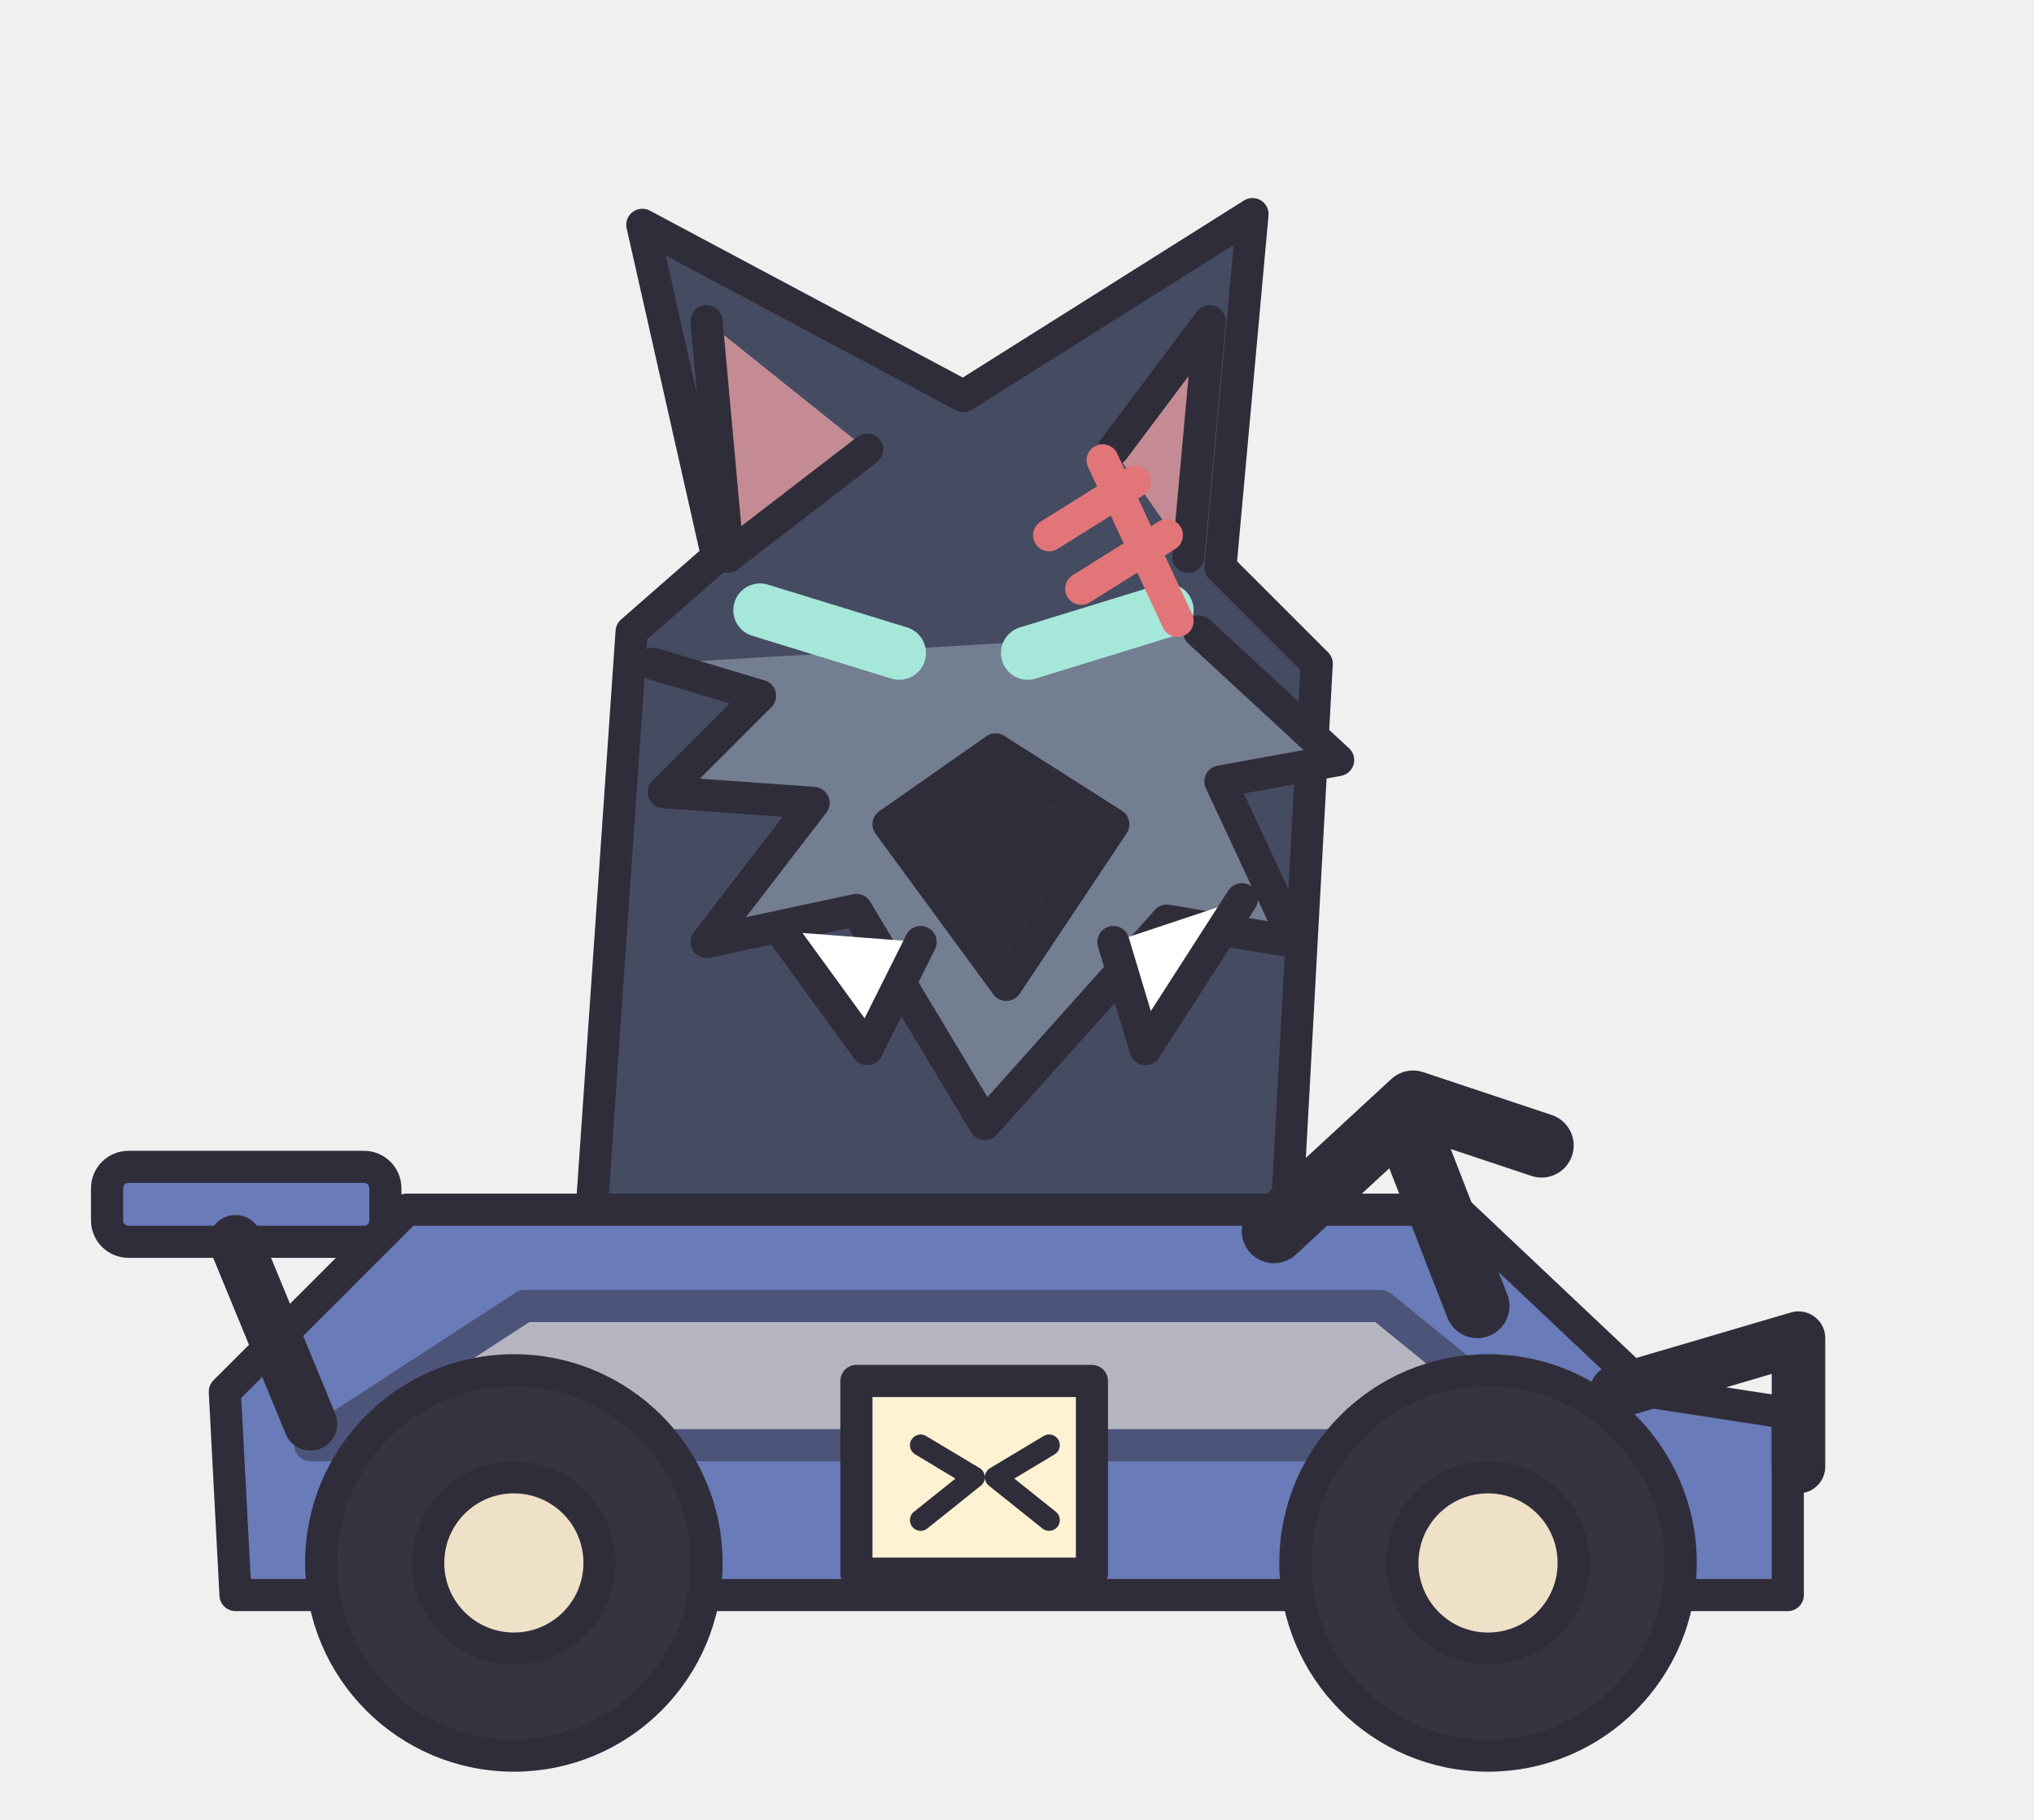
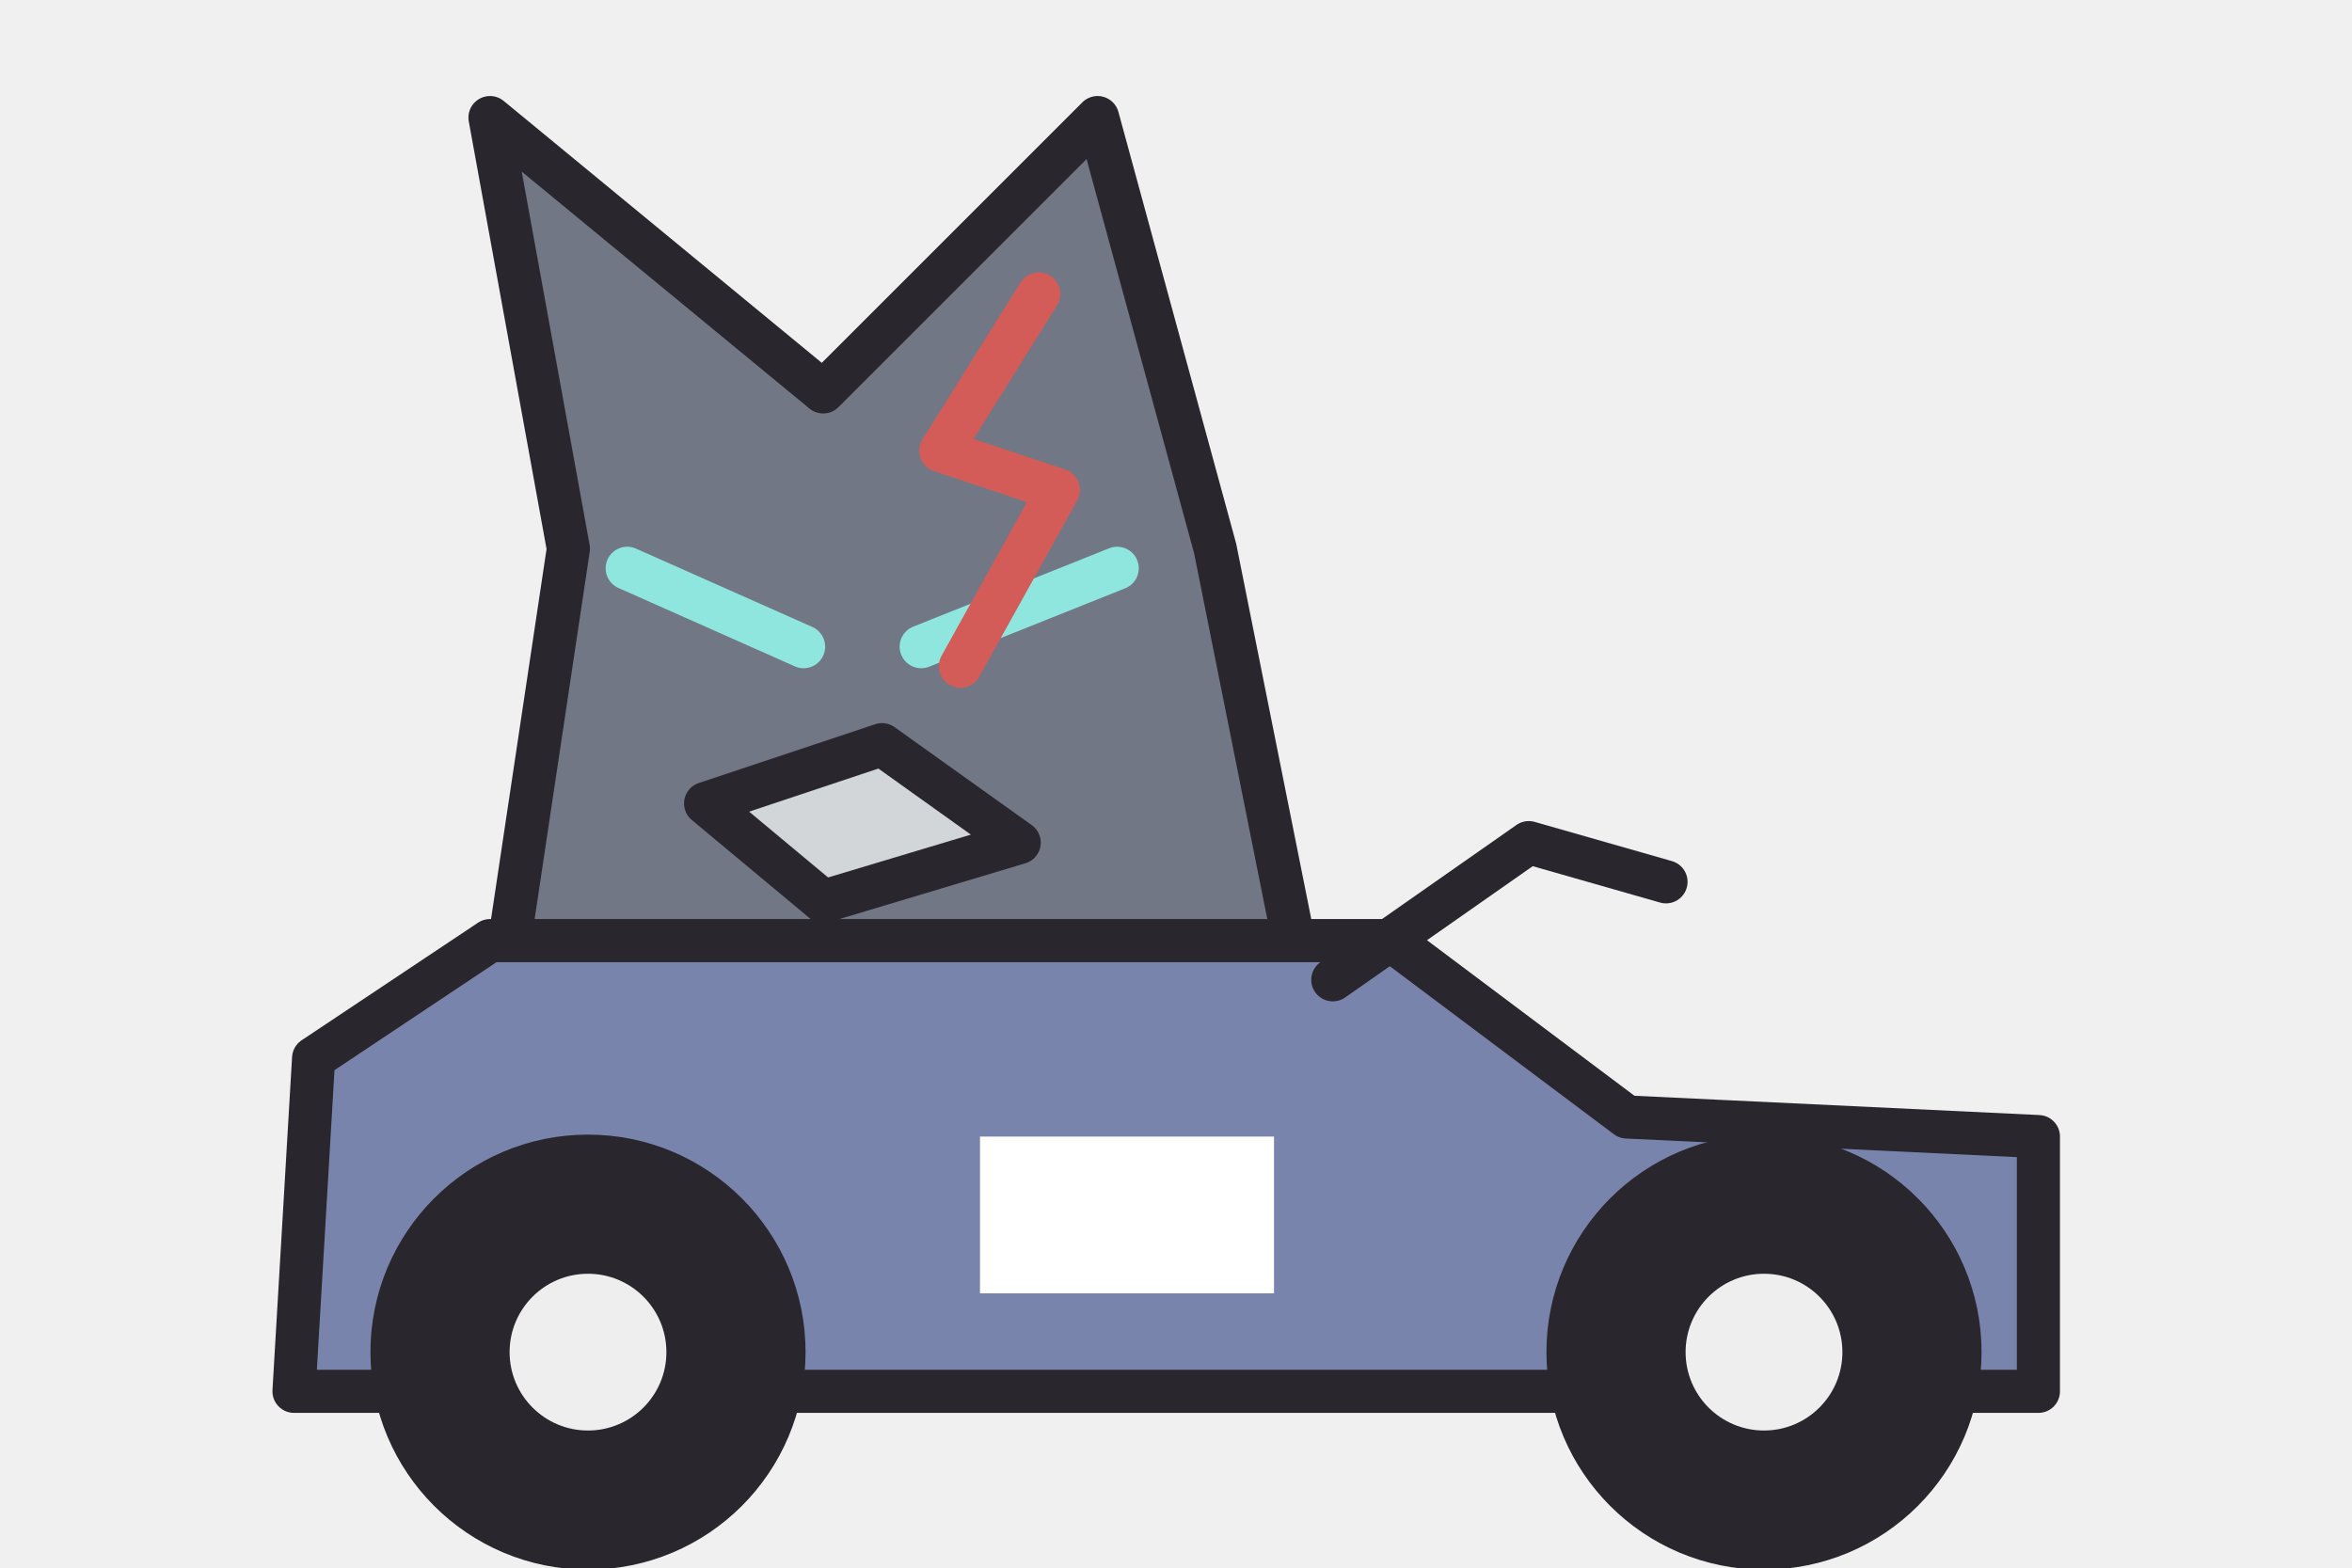
- <svg xmlns="http://www.w3.org/2000/svg" viewBox="0 0 190 170" role="img" aria-labelledby="title">
-   <g stroke="#302d3a" stroke-width="3" stroke-linejoin="round" stroke-linecap="round">
-     <path d="m55 117 4-58 8-7-7-31 30 16 27-17-3 33 9 9-3 55" fill="#454b61" />
-     <path d="m66 30 2 22 13-10m23 0 9-12-2 22" fill="#c48b94" />
-     <path d="m61 62 10 3-9 9 14 1-10 13 14-3 12 20 17-19 12 2-7-15 11-2-13-12" fill="#747e91" />
-     <path d="m71 57 13 4m12 0 13-4" stroke="#a5e7d9" stroke-width="5" />
-     <path d="m83 77 10-7 11 7-10 15Z" fill="#30303d" />
-     <path d="m73 87 8 11 5-10m18 0 3 10 9-14" fill="white" />
-     <path d="m103 43 7 15m-4-13-8 5m11 0-8 5" stroke="#e17578" stroke-width="3" />
-     <path d="m21 130 17-17h98l18 17 13 2v17H22Z" fill="#697bb8" />
-     <path d="m29 135 20-13h80l16 13Z" fill="#fff0c9" opacity=".5" />
-     <path d="m119 115 13-12 12 4m-13-3 7 18" fill="none" stroke-width="6" />
-     <path d="m151 130 17-5v12" fill="none" stroke-width="5" />
-     <rect x="10" y="109" width="26" height="7" rx="2" fill="#697bb8" />
-     <path d="m22 116 7 17" stroke-width="5" />
-     <circle cx="48" cy="146" r="18" fill="#353440" />
-     <circle cx="48" cy="146" r="8" fill="#eee1c8" />
-     <circle cx="139" cy="146" r="18" fill="#353440" />
-     <circle cx="139" cy="146" r="8" fill="#eee1c8" />
-     <path d="m80 129h22v18H80Z" fill="#fff2d3" />
-     <path d="m86 135 5 3-5 4m12-7-5 3 5 4" fill="none" stroke-width="2" />
+ <svg xmlns="http://www.w3.org/2000/svg" viewBox="0 0 120 80" role="img" aria-labelledby="title">
+   <g stroke="#29272d" stroke-width="2.2" stroke-linejoin="round" stroke-linecap="round">
+     <path d="m26 48 3-20-4-22 17 14 14-14 6 22 4 20-20 5Z" fill="#727786" />
+     <path d="m32 29 9 4m6 0 10-4" stroke="#8ee6de" />
+     <path d="m45 38 7 5-10 3-6-5Z" fill="#d2d6d9" />
+     <path d="m53 15-5 8 6 2-5 9" fill="none" stroke="#d35b58" />
+     <path d="m16 54 9-6h46l12 9 21 1v13H15Z" fill="#7984ad" />
+     <path d="m68 50 10-7 7 2" fill="none" />
+     <circle cx="30" cy="69" r="10" fill="#29272d" />
+     <circle cx="90" cy="69" r="10" fill="#29272d" />
+     <circle cx="30" cy="69" r="4" fill="#eee" stroke="none" />
+     <circle cx="90" cy="69" r="4" fill="#eee" stroke="none" />
+     <path d="M50 58h15v8H50Z" fill="white" stroke="none" />
  </g>
</svg>
